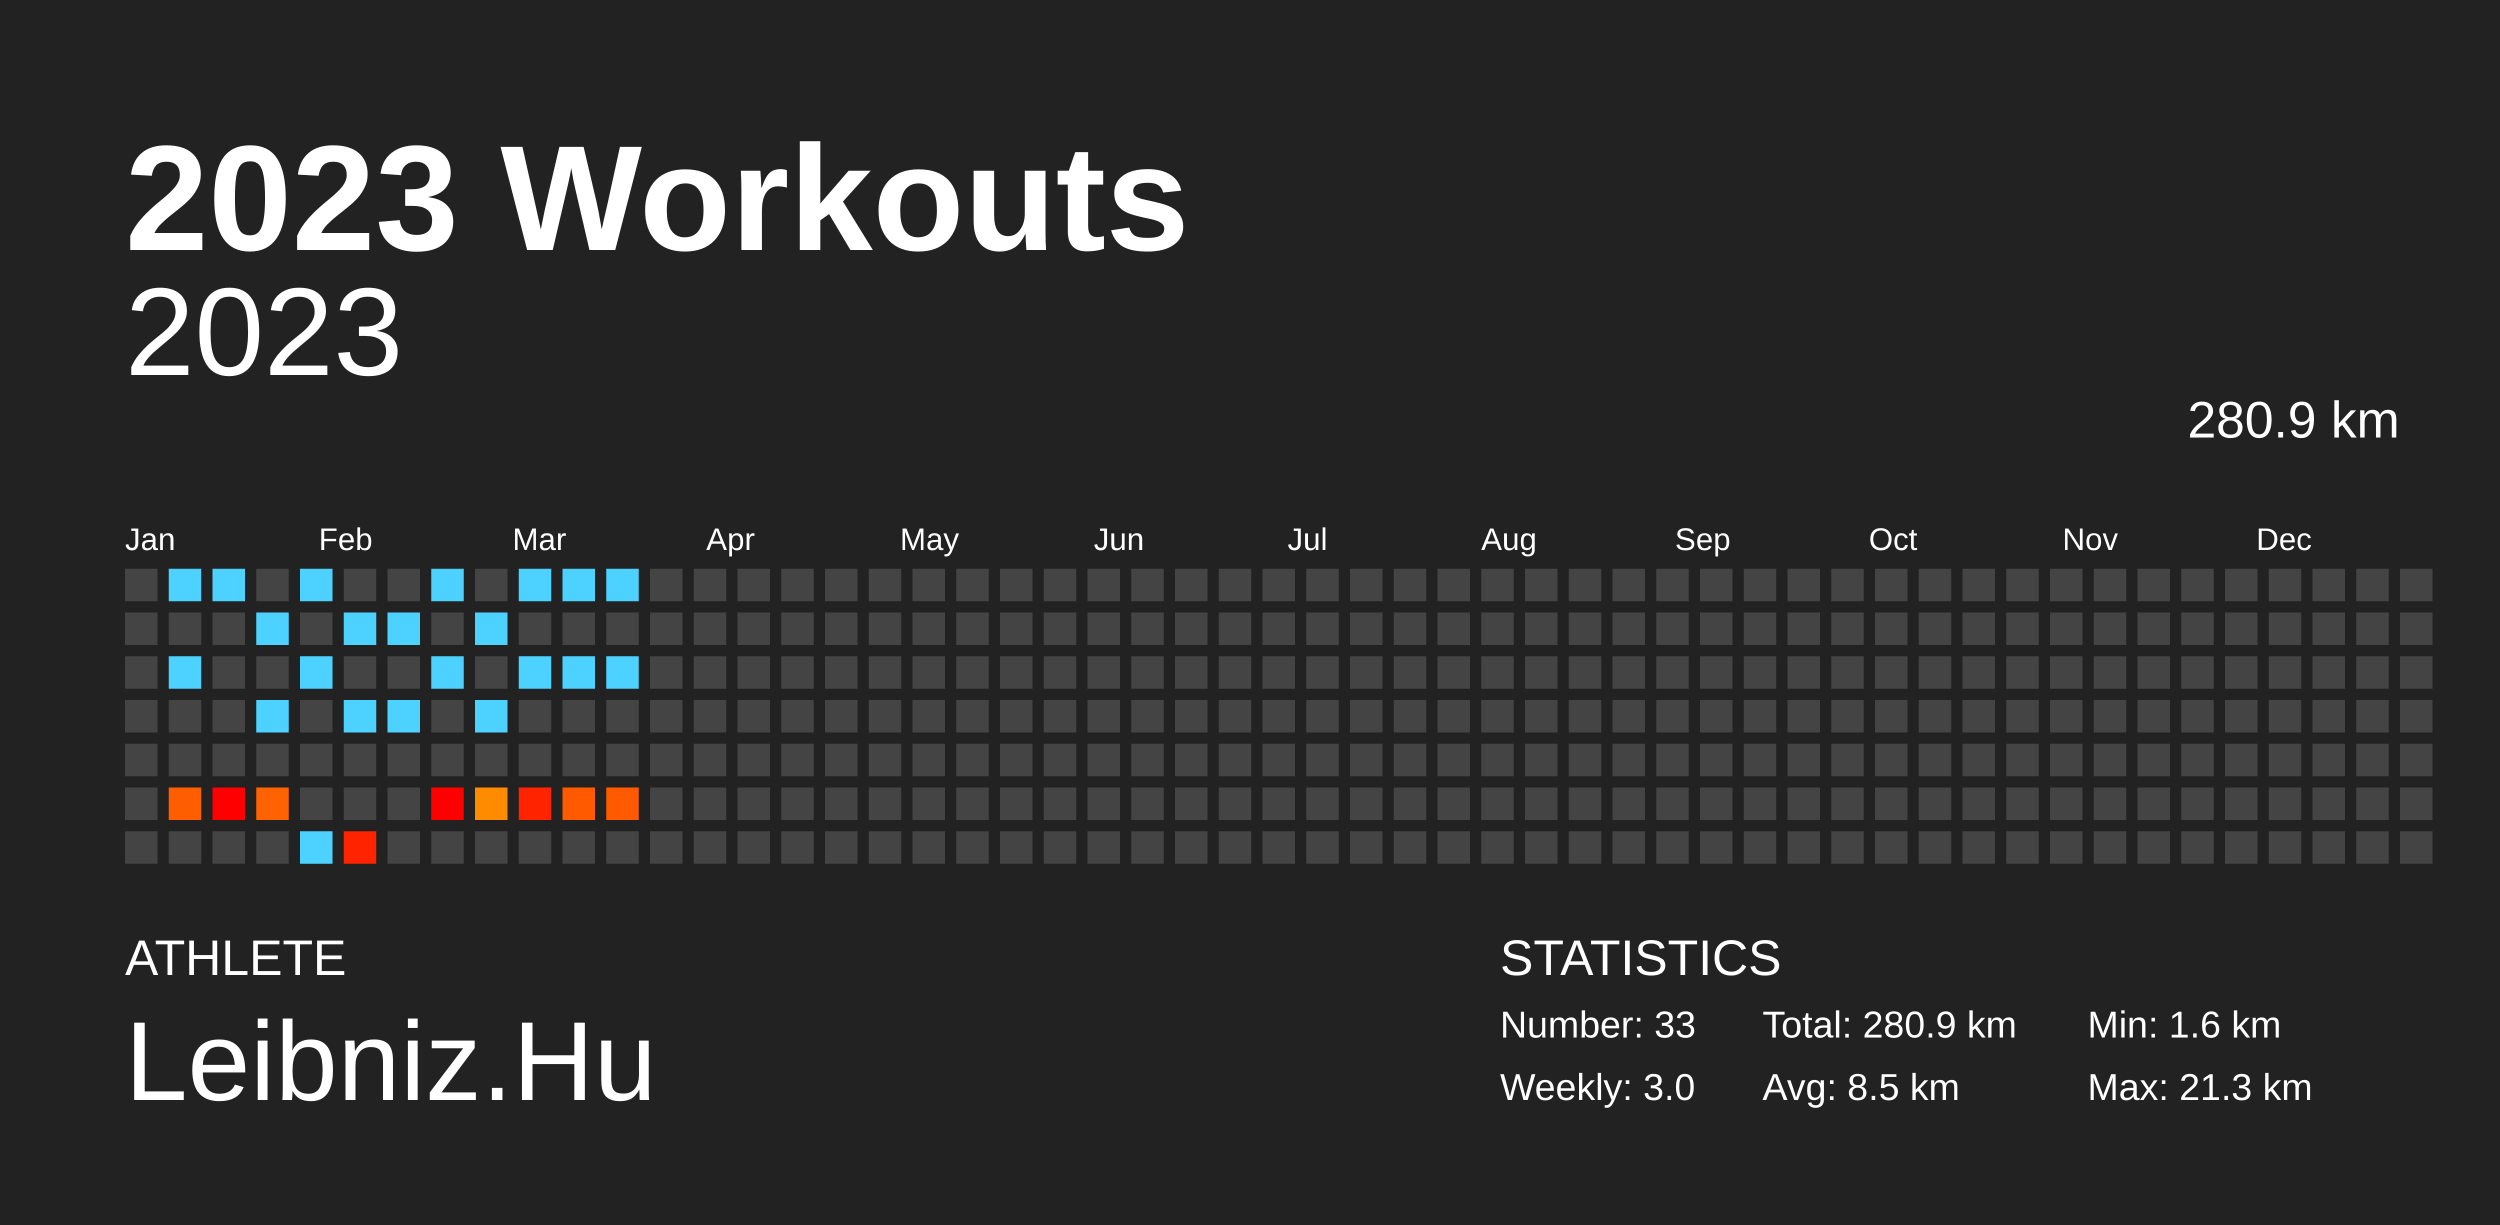
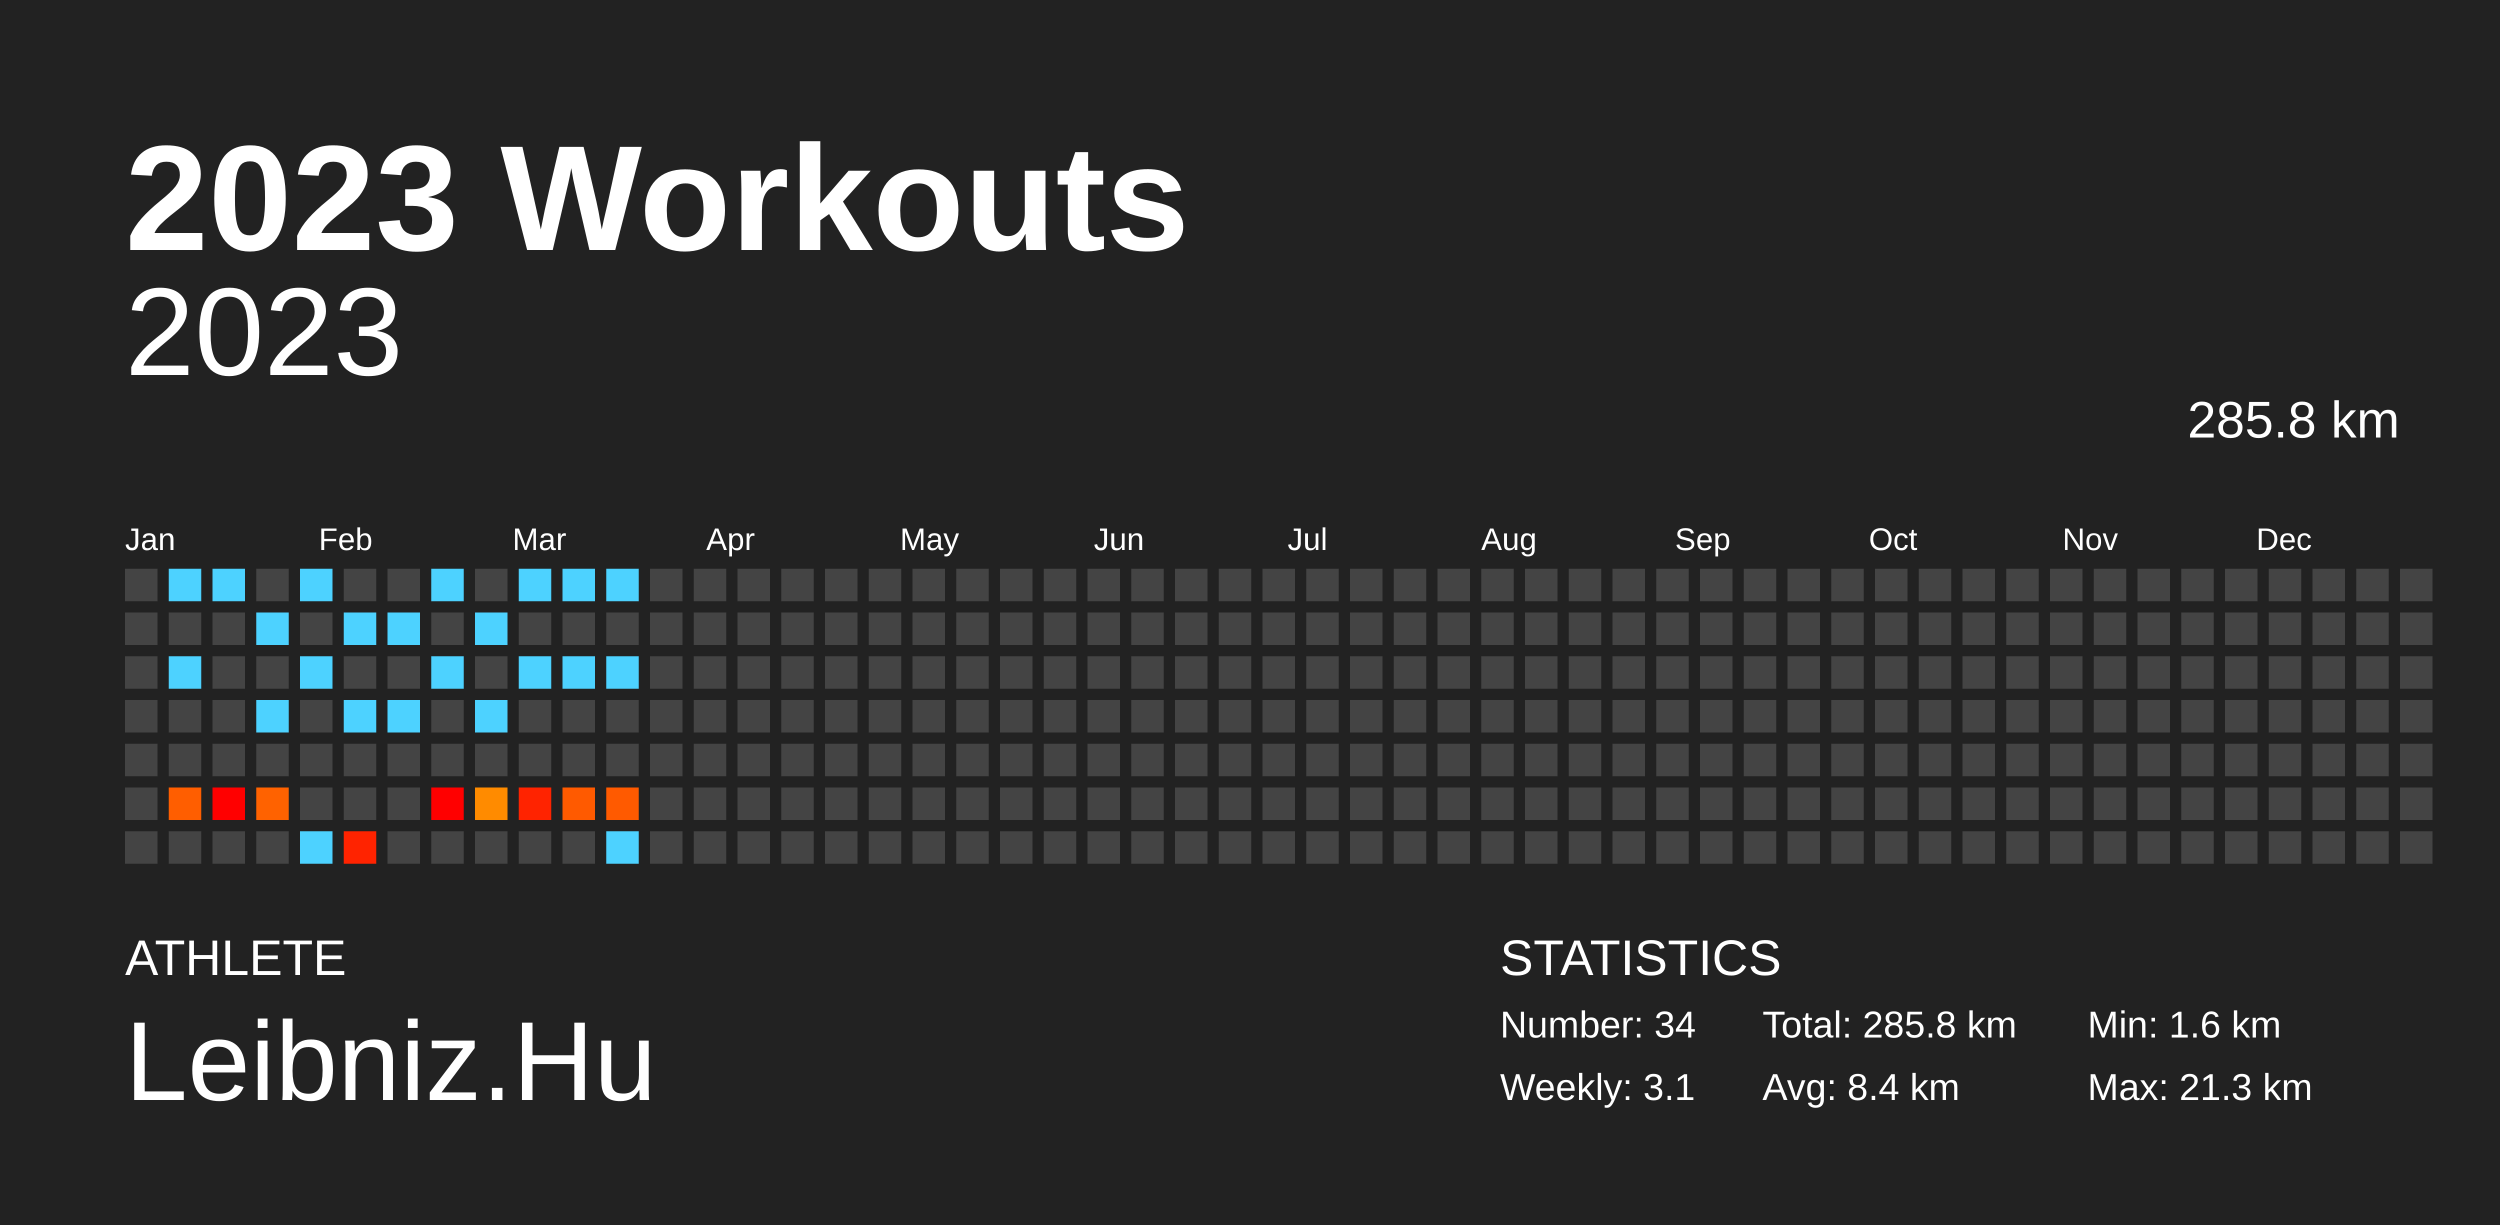
<svg xmlns="http://www.w3.org/2000/svg" baseProfile="full" height="98mm" version="1.1" viewBox="0,0,200,98" width="200mm">
  <defs />
  <rect fill="#222222" height="98" width="200" x="0" y="0" />
  <text fill="#FFFFFF" style="font-size:12px; font-family:Arial; font-weight:bold;" x="10" y="20">2023 Workouts</text>
  <text fill="#FFFFFF" style="font-size:4px; font-family:Arial" x="10" y="78">ATHLETE</text>
  <text fill="#FFFFFF" style="font-size:9px; font-family:Arial" x="10" y="88">Leibniz.Hu</text>
  <text fill="#FFFFFF" style="font-size:4px; font-family:Arial" x="120" y="78">STATISTICS</text>
-   <text fill="#FFFFFF" style="font-size:3px; font-family:Arial" x="120" y="83">Number: 33</text>
-   <text fill="#FFFFFF" style="font-size:3px; font-family:Arial" x="120" y="88">Weekly: 3.0</text>
-   <text fill="#FFFFFF" style="font-size:3px; font-family:Arial" x="141" y="83">Total: 280.9 km</text>
-   <text fill="#FFFFFF" style="font-size:3px; font-family:Arial" x="141" y="88">Avg: 8.5 km</text>
+   <text fill="#FFFFFF" style="font-size:3px; font-family:Arial" x="120" y="83">Number: 34</text>
+   <text fill="#FFFFFF" style="font-size:3px; font-family:Arial" x="120" y="88">Weekly: 3.1</text>
+   <text fill="#FFFFFF" style="font-size:3px; font-family:Arial" x="141" y="83">Total: 285.8 km</text>
+   <text fill="#FFFFFF" style="font-size:3px; font-family:Arial" x="141" y="88">Avg: 8.4 km</text>
  <text fill="#FFFFFF" style="font-size:3px; font-family:Arial" x="167" y="83">Min: 1.6 km</text>
  <text fill="#FFFFFF" style="font-size:3px; font-family:Arial" x="167" y="88">Max: 21.3 km</text>
  <text alignment-baseline="hanging" fill="#FFFFFF" style="font-size:10.0px; font-family:Arial;" x="10" y="30">2023</text>
-   <text alignment-baseline="hanging" fill="#FFFFFF" style="font-size:4.125px; font-family:Arial;" x="175" y="35">280.9 km</text>
+   <text alignment-baseline="hanging" fill="#FFFFFF" style="font-size:4.125px; font-family:Arial;" x="175" y="35">285.8 km</text>
  <text fill="#FFFFFF" style="font-size:2.5px; font-family:Arial" x="10.0" y="44">Jan</text>
  <text fill="#FFFFFF" style="font-size:2.5px; font-family:Arial" x="25.5" y="44">Feb</text>
  <text fill="#FFFFFF" style="font-size:2.5px; font-family:Arial" x="41.0" y="44">Mar</text>
  <text fill="#FFFFFF" style="font-size:2.5px; font-family:Arial" x="56.5" y="44">Apr</text>
  <text fill="#FFFFFF" style="font-size:2.5px; font-family:Arial" x="72.0" y="44">May</text>
  <text fill="#FFFFFF" style="font-size:2.5px; font-family:Arial" x="87.5" y="44">Jun</text>
  <text fill="#FFFFFF" style="font-size:2.5px; font-family:Arial" x="103.0" y="44">Jul</text>
  <text fill="#FFFFFF" style="font-size:2.5px; font-family:Arial" x="118.5" y="44">Aug</text>
  <text fill="#FFFFFF" style="font-size:2.5px; font-family:Arial" x="134.0" y="44">Sep</text>
  <text fill="#FFFFFF" style="font-size:2.5px; font-family:Arial" x="149.5" y="44">Oct</text>
  <text fill="#FFFFFF" style="font-size:2.5px; font-family:Arial" x="165.0" y="44">Nov</text>
  <text fill="#FFFFFF" style="font-size:2.5px; font-family:Arial" x="180.5" y="44">Dec</text>
  <rect fill="#444444" height="2.6" width="2.6" x="10.0" y="45.5" />
  <rect fill="#444444" height="2.6" width="2.6" x="10.0" y="49.0" />
  <rect fill="#444444" height="2.6" width="2.6" x="10.0" y="52.5" />
  <rect fill="#444444" height="2.6" width="2.6" x="10.0" y="56.0" />
  <rect fill="#444444" height="2.6" width="2.6" x="10.0" y="59.5" />
  <rect fill="#444444" height="2.6" width="2.6" x="10.0" y="63.0" />
  <rect fill="#444444" height="2.6" width="2.6" x="10.0" y="66.5" />
  <rect fill="#4dd2ff" height="2.6" width="2.6" x="13.5" y="45.5" />
  <rect fill="#444444" height="2.6" width="2.6" x="13.5" y="49.0" />
  <rect fill="#4dd2ff" height="2.6" width="2.6" x="13.5" y="52.5" />
  <rect fill="#444444" height="2.6" width="2.6" x="13.5" y="56.0" />
  <rect fill="#444444" height="2.6" width="2.6" x="13.5" y="59.5" />
  <rect fill="#ff5e00" height="2.6" width="2.6" x="13.5" y="63.0" />
  <rect fill="#444444" height="2.6" width="2.6" x="13.5" y="66.5" />
  <rect fill="#4dd2ff" height="2.6" width="2.6" x="17.0" y="45.5" />
  <rect fill="#444444" height="2.6" width="2.6" x="17.0" y="49.0" />
  <rect fill="#444444" height="2.6" width="2.6" x="17.0" y="52.5" />
  <rect fill="#444444" height="2.6" width="2.6" x="17.0" y="56.0" />
  <rect fill="#444444" height="2.6" width="2.6" x="17.0" y="59.5" />
  <rect fill="red" height="2.6" width="2.6" x="17.0" y="63.0" />
  <rect fill="#444444" height="2.6" width="2.6" x="17.0" y="66.5" />
  <rect fill="#444444" height="2.6" width="2.6" x="20.5" y="45.5" />
  <rect fill="#4dd2ff" height="2.6" width="2.6" x="20.5" y="49.0" />
  <rect fill="#444444" height="2.6" width="2.6" x="20.5" y="52.5" />
  <rect fill="#4dd2ff" height="2.6" width="2.6" x="20.5" y="56.0" />
  <rect fill="#444444" height="2.6" width="2.6" x="20.5" y="59.5" />
  <rect fill="#ff6200" height="2.6" width="2.6" x="20.5" y="63.0" />
  <rect fill="#444444" height="2.6" width="2.6" x="20.5" y="66.5" />
  <rect fill="#4dd2ff" height="2.6" width="2.6" x="24.0" y="45.5" />
  <rect fill="#444444" height="2.6" width="2.6" x="24.0" y="49.0" />
  <rect fill="#4dd2ff" height="2.6" width="2.6" x="24.0" y="52.5" />
  <rect fill="#444444" height="2.6" width="2.6" x="24.0" y="56.0" />
  <rect fill="#444444" height="2.6" width="2.6" x="24.0" y="59.5" />
  <rect fill="#444444" height="2.6" width="2.6" x="24.0" y="63.0" />
  <rect fill="#4dd2ff" height="2.6" width="2.6" x="24.0" y="66.5" />
  <rect fill="#444444" height="2.6" width="2.6" x="27.5" y="45.5" />
  <rect fill="#4dd2ff" height="2.6" width="2.6" x="27.5" y="49.0" />
  <rect fill="#444444" height="2.6" width="2.6" x="27.5" y="52.5" />
  <rect fill="#4dd2ff" height="2.6" width="2.6" x="27.5" y="56.0" />
  <rect fill="#444444" height="2.6" width="2.6" x="27.5" y="59.5" />
  <rect fill="#444444" height="2.6" width="2.6" x="27.5" y="63.0" />
  <rect fill="#ff2300" height="2.6" width="2.6" x="27.5" y="66.5" />
  <rect fill="#444444" height="2.6" width="2.6" x="31.0" y="45.5" />
  <rect fill="#4dd2ff" height="2.6" width="2.6" x="31.0" y="49.0" />
  <rect fill="#444444" height="2.6" width="2.6" x="31.0" y="52.5" />
  <rect fill="#4dd2ff" height="2.6" width="2.6" x="31.0" y="56.0" />
  <rect fill="#444444" height="2.6" width="2.6" x="31.0" y="59.5" />
  <rect fill="#444444" height="2.6" width="2.6" x="31.0" y="63.0" />
  <rect fill="#444444" height="2.6" width="2.6" x="31.0" y="66.5" />
  <rect fill="#4dd2ff" height="2.6" width="2.6" x="34.5" y="45.5" />
  <rect fill="#444444" height="2.6" width="2.6" x="34.5" y="49.0" />
  <rect fill="#4dd2ff" height="2.6" width="2.6" x="34.5" y="52.5" />
  <rect fill="#444444" height="2.6" width="2.6" x="34.5" y="56.0" />
  <rect fill="#444444" height="2.6" width="2.6" x="34.5" y="59.5" />
  <rect fill="red" height="2.6" width="2.6" x="34.5" y="63.0" />
  <rect fill="#444444" height="2.6" width="2.6" x="34.5" y="66.5" />
  <rect fill="#444444" height="2.6" width="2.6" x="38.0" y="45.5" />
  <rect fill="#4dd2ff" height="2.6" width="2.6" x="38.0" y="49.0" />
  <rect fill="#444444" height="2.6" width="2.6" x="38.0" y="52.5" />
  <rect fill="#4dd2ff" height="2.6" width="2.6" x="38.0" y="56.0" />
  <rect fill="#444444" height="2.6" width="2.6" x="38.0" y="59.5" />
  <rect fill="#ff8b00" height="2.6" width="2.6" x="38.0" y="63.0" />
  <rect fill="#444444" height="2.6" width="2.6" x="38.0" y="66.5" />
  <rect fill="#4dd2ff" height="2.6" width="2.6" x="41.5" y="45.5" />
  <rect fill="#444444" height="2.6" width="2.6" x="41.5" y="49.0" />
  <rect fill="#4dd2ff" height="2.6" width="2.6" x="41.5" y="52.5" />
  <rect fill="#444444" height="2.6" width="2.6" x="41.5" y="56.0" />
  <rect fill="#444444" height="2.6" width="2.6" x="41.5" y="59.5" />
  <rect fill="#ff2300" height="2.6" width="2.6" x="41.5" y="63.0" />
  <rect fill="#444444" height="2.6" width="2.6" x="41.5" y="66.5" />
  <rect fill="#4dd2ff" height="2.6" width="2.6" x="45.0" y="45.5" />
  <rect fill="#444444" height="2.6" width="2.6" x="45.0" y="49.0" />
  <rect fill="#4dd2ff" height="2.6" width="2.6" x="45.0" y="52.5" />
  <rect fill="#444444" height="2.6" width="2.6" x="45.0" y="56.0" />
  <rect fill="#444444" height="2.6" width="2.6" x="45.0" y="59.5" />
  <rect fill="#ff5a00" height="2.6" width="2.6" x="45.0" y="63.0" />
  <rect fill="#444444" height="2.6" width="2.6" x="45.0" y="66.5" />
  <rect fill="#4dd2ff" height="2.6" width="2.6" x="48.5" y="45.5" />
  <rect fill="#444444" height="2.6" width="2.6" x="48.5" y="49.0" />
  <rect fill="#4dd2ff" height="2.6" width="2.6" x="48.5" y="52.5" />
  <rect fill="#444444" height="2.6" width="2.6" x="48.5" y="56.0" />
  <rect fill="#444444" height="2.6" width="2.6" x="48.5" y="59.5" />
  <rect fill="#ff5a00" height="2.6" width="2.6" x="48.5" y="63.0" />
-   <rect fill="#444444" height="2.6" width="2.6" x="48.5" y="66.5" />
+   <rect fill="#4dd2ff" height="2.6" width="2.6" x="48.5" y="66.5" />
  <rect fill="#444444" height="2.6" width="2.6" x="52.0" y="45.5" />
  <rect fill="#444444" height="2.6" width="2.6" x="52.0" y="49.0" />
  <rect fill="#444444" height="2.6" width="2.6" x="52.0" y="52.5" />
  <rect fill="#444444" height="2.6" width="2.6" x="52.0" y="56.0" />
  <rect fill="#444444" height="2.6" width="2.6" x="52.0" y="59.5" />
  <rect fill="#444444" height="2.6" width="2.6" x="52.0" y="63.0" />
  <rect fill="#444444" height="2.6" width="2.6" x="52.0" y="66.5" />
  <rect fill="#444444" height="2.6" width="2.6" x="55.5" y="45.5" />
  <rect fill="#444444" height="2.6" width="2.6" x="55.5" y="49.0" />
  <rect fill="#444444" height="2.6" width="2.6" x="55.5" y="52.5" />
  <rect fill="#444444" height="2.6" width="2.6" x="55.5" y="56.0" />
  <rect fill="#444444" height="2.6" width="2.6" x="55.5" y="59.5" />
  <rect fill="#444444" height="2.6" width="2.6" x="55.5" y="63.0" />
  <rect fill="#444444" height="2.6" width="2.6" x="55.5" y="66.5" />
  <rect fill="#444444" height="2.6" width="2.6" x="59.0" y="45.5" />
  <rect fill="#444444" height="2.6" width="2.6" x="59.0" y="49.0" />
  <rect fill="#444444" height="2.6" width="2.6" x="59.0" y="52.5" />
  <rect fill="#444444" height="2.6" width="2.6" x="59.0" y="56.0" />
  <rect fill="#444444" height="2.6" width="2.6" x="59.0" y="59.5" />
  <rect fill="#444444" height="2.6" width="2.6" x="59.0" y="63.0" />
  <rect fill="#444444" height="2.6" width="2.6" x="59.0" y="66.5" />
  <rect fill="#444444" height="2.6" width="2.6" x="62.5" y="45.5" />
  <rect fill="#444444" height="2.6" width="2.6" x="62.5" y="49.0" />
  <rect fill="#444444" height="2.6" width="2.6" x="62.5" y="52.5" />
  <rect fill="#444444" height="2.6" width="2.6" x="62.5" y="56.0" />
  <rect fill="#444444" height="2.6" width="2.6" x="62.5" y="59.5" />
  <rect fill="#444444" height="2.6" width="2.6" x="62.5" y="63.0" />
  <rect fill="#444444" height="2.6" width="2.6" x="62.5" y="66.5" />
  <rect fill="#444444" height="2.6" width="2.6" x="66.0" y="45.5" />
  <rect fill="#444444" height="2.6" width="2.6" x="66.0" y="49.0" />
  <rect fill="#444444" height="2.6" width="2.6" x="66.0" y="52.5" />
  <rect fill="#444444" height="2.6" width="2.6" x="66.0" y="56.0" />
  <rect fill="#444444" height="2.6" width="2.6" x="66.0" y="59.5" />
  <rect fill="#444444" height="2.6" width="2.6" x="66.0" y="63.0" />
  <rect fill="#444444" height="2.6" width="2.6" x="66.0" y="66.5" />
  <rect fill="#444444" height="2.6" width="2.6" x="69.5" y="45.5" />
  <rect fill="#444444" height="2.6" width="2.6" x="69.5" y="49.0" />
  <rect fill="#444444" height="2.6" width="2.6" x="69.5" y="52.5" />
  <rect fill="#444444" height="2.6" width="2.6" x="69.5" y="56.0" />
  <rect fill="#444444" height="2.6" width="2.6" x="69.5" y="59.5" />
  <rect fill="#444444" height="2.6" width="2.6" x="69.5" y="63.0" />
  <rect fill="#444444" height="2.6" width="2.6" x="69.5" y="66.5" />
  <rect fill="#444444" height="2.6" width="2.6" x="73.0" y="45.5" />
  <rect fill="#444444" height="2.6" width="2.6" x="73.0" y="49.0" />
  <rect fill="#444444" height="2.6" width="2.6" x="73.0" y="52.5" />
  <rect fill="#444444" height="2.6" width="2.6" x="73.0" y="56.0" />
  <rect fill="#444444" height="2.6" width="2.6" x="73.0" y="59.5" />
  <rect fill="#444444" height="2.6" width="2.6" x="73.0" y="63.0" />
  <rect fill="#444444" height="2.6" width="2.6" x="73.0" y="66.5" />
  <rect fill="#444444" height="2.6" width="2.6" x="76.5" y="45.5" />
  <rect fill="#444444" height="2.6" width="2.6" x="76.5" y="49.0" />
  <rect fill="#444444" height="2.6" width="2.6" x="76.5" y="52.5" />
  <rect fill="#444444" height="2.6" width="2.6" x="76.5" y="56.0" />
  <rect fill="#444444" height="2.6" width="2.6" x="76.5" y="59.5" />
  <rect fill="#444444" height="2.6" width="2.6" x="76.5" y="63.0" />
  <rect fill="#444444" height="2.6" width="2.6" x="76.5" y="66.5" />
  <rect fill="#444444" height="2.6" width="2.6" x="80.0" y="45.5" />
  <rect fill="#444444" height="2.6" width="2.6" x="80.0" y="49.0" />
  <rect fill="#444444" height="2.6" width="2.6" x="80.0" y="52.5" />
  <rect fill="#444444" height="2.6" width="2.6" x="80.0" y="56.0" />
  <rect fill="#444444" height="2.6" width="2.6" x="80.0" y="59.5" />
  <rect fill="#444444" height="2.6" width="2.6" x="80.0" y="63.0" />
  <rect fill="#444444" height="2.6" width="2.6" x="80.0" y="66.5" />
  <rect fill="#444444" height="2.6" width="2.6" x="83.5" y="45.5" />
  <rect fill="#444444" height="2.6" width="2.6" x="83.5" y="49.0" />
  <rect fill="#444444" height="2.6" width="2.6" x="83.5" y="52.5" />
  <rect fill="#444444" height="2.6" width="2.6" x="83.5" y="56.0" />
  <rect fill="#444444" height="2.6" width="2.6" x="83.5" y="59.5" />
  <rect fill="#444444" height="2.6" width="2.6" x="83.5" y="63.0" />
  <rect fill="#444444" height="2.6" width="2.6" x="83.5" y="66.5" />
  <rect fill="#444444" height="2.6" width="2.6" x="87.0" y="45.5" />
  <rect fill="#444444" height="2.6" width="2.6" x="87.0" y="49.0" />
  <rect fill="#444444" height="2.6" width="2.6" x="87.0" y="52.5" />
  <rect fill="#444444" height="2.6" width="2.6" x="87.0" y="56.0" />
  <rect fill="#444444" height="2.6" width="2.6" x="87.0" y="59.5" />
  <rect fill="#444444" height="2.6" width="2.6" x="87.0" y="63.0" />
  <rect fill="#444444" height="2.6" width="2.6" x="87.0" y="66.5" />
  <rect fill="#444444" height="2.6" width="2.6" x="90.5" y="45.5" />
  <rect fill="#444444" height="2.6" width="2.6" x="90.5" y="49.0" />
  <rect fill="#444444" height="2.6" width="2.6" x="90.5" y="52.5" />
  <rect fill="#444444" height="2.6" width="2.6" x="90.5" y="56.0" />
  <rect fill="#444444" height="2.6" width="2.6" x="90.5" y="59.5" />
  <rect fill="#444444" height="2.6" width="2.6" x="90.5" y="63.0" />
  <rect fill="#444444" height="2.6" width="2.6" x="90.5" y="66.5" />
  <rect fill="#444444" height="2.6" width="2.6" x="94.0" y="45.5" />
  <rect fill="#444444" height="2.6" width="2.6" x="94.0" y="49.0" />
  <rect fill="#444444" height="2.6" width="2.6" x="94.0" y="52.5" />
  <rect fill="#444444" height="2.6" width="2.6" x="94.0" y="56.0" />
  <rect fill="#444444" height="2.6" width="2.6" x="94.0" y="59.5" />
  <rect fill="#444444" height="2.6" width="2.6" x="94.0" y="63.0" />
  <rect fill="#444444" height="2.6" width="2.6" x="94.0" y="66.5" />
  <rect fill="#444444" height="2.6" width="2.6" x="97.5" y="45.5" />
  <rect fill="#444444" height="2.6" width="2.6" x="97.5" y="49.0" />
  <rect fill="#444444" height="2.6" width="2.6" x="97.5" y="52.5" />
  <rect fill="#444444" height="2.6" width="2.6" x="97.5" y="56.0" />
  <rect fill="#444444" height="2.6" width="2.6" x="97.5" y="59.5" />
  <rect fill="#444444" height="2.6" width="2.6" x="97.5" y="63.0" />
  <rect fill="#444444" height="2.6" width="2.6" x="97.5" y="66.5" />
  <rect fill="#444444" height="2.6" width="2.6" x="101.0" y="45.5" />
  <rect fill="#444444" height="2.6" width="2.6" x="101.0" y="49.0" />
  <rect fill="#444444" height="2.6" width="2.6" x="101.0" y="52.5" />
  <rect fill="#444444" height="2.6" width="2.6" x="101.0" y="56.0" />
  <rect fill="#444444" height="2.6" width="2.6" x="101.0" y="59.5" />
  <rect fill="#444444" height="2.6" width="2.6" x="101.0" y="63.0" />
  <rect fill="#444444" height="2.6" width="2.6" x="101.0" y="66.5" />
  <rect fill="#444444" height="2.6" width="2.6" x="104.5" y="45.5" />
  <rect fill="#444444" height="2.6" width="2.6" x="104.5" y="49.0" />
  <rect fill="#444444" height="2.6" width="2.6" x="104.5" y="52.5" />
  <rect fill="#444444" height="2.6" width="2.6" x="104.5" y="56.0" />
  <rect fill="#444444" height="2.6" width="2.6" x="104.5" y="59.5" />
  <rect fill="#444444" height="2.6" width="2.6" x="104.5" y="63.0" />
  <rect fill="#444444" height="2.6" width="2.6" x="104.5" y="66.5" />
  <rect fill="#444444" height="2.6" width="2.6" x="108.0" y="45.5" />
  <rect fill="#444444" height="2.6" width="2.6" x="108.0" y="49.0" />
  <rect fill="#444444" height="2.6" width="2.6" x="108.0" y="52.5" />
  <rect fill="#444444" height="2.6" width="2.6" x="108.0" y="56.0" />
  <rect fill="#444444" height="2.6" width="2.6" x="108.0" y="59.5" />
  <rect fill="#444444" height="2.6" width="2.6" x="108.0" y="63.0" />
  <rect fill="#444444" height="2.6" width="2.6" x="108.0" y="66.5" />
  <rect fill="#444444" height="2.6" width="2.6" x="111.5" y="45.5" />
  <rect fill="#444444" height="2.6" width="2.6" x="111.5" y="49.0" />
  <rect fill="#444444" height="2.6" width="2.6" x="111.5" y="52.5" />
  <rect fill="#444444" height="2.6" width="2.6" x="111.5" y="56.0" />
  <rect fill="#444444" height="2.6" width="2.6" x="111.5" y="59.5" />
  <rect fill="#444444" height="2.6" width="2.6" x="111.5" y="63.0" />
  <rect fill="#444444" height="2.6" width="2.6" x="111.5" y="66.5" />
  <rect fill="#444444" height="2.6" width="2.6" x="115.0" y="45.5" />
  <rect fill="#444444" height="2.6" width="2.6" x="115.0" y="49.0" />
  <rect fill="#444444" height="2.6" width="2.6" x="115.0" y="52.5" />
  <rect fill="#444444" height="2.6" width="2.6" x="115.0" y="56.0" />
  <rect fill="#444444" height="2.6" width="2.6" x="115.0" y="59.5" />
  <rect fill="#444444" height="2.6" width="2.6" x="115.0" y="63.0" />
  <rect fill="#444444" height="2.6" width="2.6" x="115.0" y="66.5" />
  <rect fill="#444444" height="2.6" width="2.6" x="118.5" y="45.5" />
  <rect fill="#444444" height="2.6" width="2.6" x="118.5" y="49.0" />
  <rect fill="#444444" height="2.6" width="2.6" x="118.5" y="52.5" />
  <rect fill="#444444" height="2.6" width="2.6" x="118.5" y="56.0" />
  <rect fill="#444444" height="2.6" width="2.6" x="118.5" y="59.5" />
  <rect fill="#444444" height="2.6" width="2.6" x="118.5" y="63.0" />
  <rect fill="#444444" height="2.6" width="2.6" x="118.5" y="66.5" />
  <rect fill="#444444" height="2.6" width="2.6" x="122.0" y="45.5" />
  <rect fill="#444444" height="2.6" width="2.6" x="122.0" y="49.0" />
  <rect fill="#444444" height="2.6" width="2.6" x="122.0" y="52.5" />
  <rect fill="#444444" height="2.6" width="2.6" x="122.0" y="56.0" />
  <rect fill="#444444" height="2.6" width="2.6" x="122.0" y="59.5" />
  <rect fill="#444444" height="2.6" width="2.6" x="122.0" y="63.0" />
  <rect fill="#444444" height="2.6" width="2.6" x="122.0" y="66.5" />
  <rect fill="#444444" height="2.6" width="2.6" x="125.5" y="45.5" />
  <rect fill="#444444" height="2.6" width="2.6" x="125.5" y="49.0" />
  <rect fill="#444444" height="2.6" width="2.6" x="125.5" y="52.5" />
  <rect fill="#444444" height="2.6" width="2.6" x="125.5" y="56.0" />
  <rect fill="#444444" height="2.6" width="2.6" x="125.5" y="59.5" />
  <rect fill="#444444" height="2.6" width="2.6" x="125.5" y="63.0" />
  <rect fill="#444444" height="2.6" width="2.6" x="125.5" y="66.5" />
  <rect fill="#444444" height="2.6" width="2.6" x="129.0" y="45.5" />
  <rect fill="#444444" height="2.6" width="2.6" x="129.0" y="49.0" />
  <rect fill="#444444" height="2.6" width="2.6" x="129.0" y="52.5" />
  <rect fill="#444444" height="2.6" width="2.6" x="129.0" y="56.0" />
  <rect fill="#444444" height="2.6" width="2.6" x="129.0" y="59.5" />
  <rect fill="#444444" height="2.6" width="2.6" x="129.0" y="63.0" />
  <rect fill="#444444" height="2.6" width="2.6" x="129.0" y="66.5" />
  <rect fill="#444444" height="2.6" width="2.6" x="132.5" y="45.5" />
  <rect fill="#444444" height="2.6" width="2.6" x="132.5" y="49.0" />
  <rect fill="#444444" height="2.6" width="2.6" x="132.5" y="52.5" />
  <rect fill="#444444" height="2.6" width="2.6" x="132.5" y="56.0" />
  <rect fill="#444444" height="2.6" width="2.6" x="132.5" y="59.5" />
  <rect fill="#444444" height="2.6" width="2.6" x="132.5" y="63.0" />
  <rect fill="#444444" height="2.6" width="2.6" x="132.5" y="66.5" />
  <rect fill="#444444" height="2.6" width="2.6" x="136.0" y="45.5" />
  <rect fill="#444444" height="2.6" width="2.6" x="136.0" y="49.0" />
  <rect fill="#444444" height="2.6" width="2.6" x="136.0" y="52.5" />
  <rect fill="#444444" height="2.6" width="2.6" x="136.0" y="56.0" />
  <rect fill="#444444" height="2.6" width="2.6" x="136.0" y="59.5" />
  <rect fill="#444444" height="2.6" width="2.6" x="136.0" y="63.0" />
  <rect fill="#444444" height="2.6" width="2.6" x="136.0" y="66.5" />
  <rect fill="#444444" height="2.6" width="2.6" x="139.5" y="45.5" />
  <rect fill="#444444" height="2.6" width="2.6" x="139.5" y="49.0" />
  <rect fill="#444444" height="2.6" width="2.6" x="139.5" y="52.5" />
  <rect fill="#444444" height="2.6" width="2.6" x="139.5" y="56.0" />
  <rect fill="#444444" height="2.6" width="2.6" x="139.5" y="59.5" />
  <rect fill="#444444" height="2.6" width="2.6" x="139.5" y="63.0" />
  <rect fill="#444444" height="2.6" width="2.6" x="139.5" y="66.5" />
  <rect fill="#444444" height="2.6" width="2.6" x="143.0" y="45.5" />
  <rect fill="#444444" height="2.6" width="2.6" x="143.0" y="49.0" />
  <rect fill="#444444" height="2.6" width="2.6" x="143.0" y="52.5" />
  <rect fill="#444444" height="2.6" width="2.6" x="143.0" y="56.0" />
  <rect fill="#444444" height="2.6" width="2.6" x="143.0" y="59.5" />
  <rect fill="#444444" height="2.6" width="2.6" x="143.0" y="63.0" />
  <rect fill="#444444" height="2.6" width="2.6" x="143.0" y="66.5" />
  <rect fill="#444444" height="2.6" width="2.6" x="146.5" y="45.5" />
  <rect fill="#444444" height="2.6" width="2.6" x="146.5" y="49.0" />
  <rect fill="#444444" height="2.6" width="2.6" x="146.5" y="52.5" />
  <rect fill="#444444" height="2.6" width="2.6" x="146.5" y="56.0" />
  <rect fill="#444444" height="2.6" width="2.6" x="146.5" y="59.5" />
  <rect fill="#444444" height="2.6" width="2.6" x="146.5" y="63.0" />
  <rect fill="#444444" height="2.6" width="2.6" x="146.5" y="66.5" />
  <rect fill="#444444" height="2.6" width="2.6" x="150.0" y="45.5" />
  <rect fill="#444444" height="2.6" width="2.6" x="150.0" y="49.0" />
  <rect fill="#444444" height="2.6" width="2.6" x="150.0" y="52.5" />
  <rect fill="#444444" height="2.6" width="2.6" x="150.0" y="56.0" />
  <rect fill="#444444" height="2.6" width="2.6" x="150.0" y="59.5" />
  <rect fill="#444444" height="2.6" width="2.6" x="150.0" y="63.0" />
  <rect fill="#444444" height="2.6" width="2.6" x="150.0" y="66.5" />
  <rect fill="#444444" height="2.6" width="2.6" x="153.5" y="45.5" />
  <rect fill="#444444" height="2.6" width="2.6" x="153.5" y="49.0" />
  <rect fill="#444444" height="2.6" width="2.6" x="153.5" y="52.5" />
  <rect fill="#444444" height="2.6" width="2.6" x="153.5" y="56.0" />
  <rect fill="#444444" height="2.6" width="2.6" x="153.5" y="59.5" />
  <rect fill="#444444" height="2.6" width="2.6" x="153.5" y="63.0" />
  <rect fill="#444444" height="2.6" width="2.6" x="153.5" y="66.5" />
  <rect fill="#444444" height="2.6" width="2.6" x="157.0" y="45.5" />
  <rect fill="#444444" height="2.6" width="2.6" x="157.0" y="49.0" />
  <rect fill="#444444" height="2.6" width="2.6" x="157.0" y="52.5" />
  <rect fill="#444444" height="2.6" width="2.6" x="157.0" y="56.0" />
  <rect fill="#444444" height="2.6" width="2.6" x="157.0" y="59.5" />
  <rect fill="#444444" height="2.6" width="2.6" x="157.0" y="63.0" />
  <rect fill="#444444" height="2.6" width="2.6" x="157.0" y="66.5" />
  <rect fill="#444444" height="2.6" width="2.6" x="160.5" y="45.5" />
  <rect fill="#444444" height="2.6" width="2.6" x="160.5" y="49.0" />
  <rect fill="#444444" height="2.6" width="2.6" x="160.5" y="52.5" />
  <rect fill="#444444" height="2.6" width="2.6" x="160.5" y="56.0" />
  <rect fill="#444444" height="2.6" width="2.6" x="160.5" y="59.5" />
  <rect fill="#444444" height="2.6" width="2.6" x="160.5" y="63.0" />
  <rect fill="#444444" height="2.6" width="2.6" x="160.5" y="66.5" />
  <rect fill="#444444" height="2.6" width="2.6" x="164.0" y="45.5" />
  <rect fill="#444444" height="2.6" width="2.6" x="164.0" y="49.0" />
  <rect fill="#444444" height="2.6" width="2.6" x="164.0" y="52.5" />
  <rect fill="#444444" height="2.6" width="2.6" x="164.0" y="56.0" />
  <rect fill="#444444" height="2.6" width="2.6" x="164.0" y="59.5" />
  <rect fill="#444444" height="2.6" width="2.6" x="164.0" y="63.0" />
  <rect fill="#444444" height="2.6" width="2.6" x="164.0" y="66.5" />
  <rect fill="#444444" height="2.6" width="2.6" x="167.5" y="45.5" />
  <rect fill="#444444" height="2.6" width="2.6" x="167.5" y="49.0" />
  <rect fill="#444444" height="2.6" width="2.6" x="167.5" y="52.5" />
  <rect fill="#444444" height="2.6" width="2.6" x="167.5" y="56.0" />
  <rect fill="#444444" height="2.6" width="2.6" x="167.5" y="59.5" />
  <rect fill="#444444" height="2.6" width="2.6" x="167.5" y="63.0" />
  <rect fill="#444444" height="2.6" width="2.6" x="167.5" y="66.5" />
  <rect fill="#444444" height="2.6" width="2.6" x="171.0" y="45.5" />
  <rect fill="#444444" height="2.6" width="2.6" x="171.0" y="49.0" />
  <rect fill="#444444" height="2.6" width="2.6" x="171.0" y="52.5" />
  <rect fill="#444444" height="2.6" width="2.6" x="171.0" y="56.0" />
  <rect fill="#444444" height="2.6" width="2.6" x="171.0" y="59.5" />
  <rect fill="#444444" height="2.6" width="2.6" x="171.0" y="63.0" />
  <rect fill="#444444" height="2.6" width="2.6" x="171.0" y="66.5" />
  <rect fill="#444444" height="2.6" width="2.6" x="174.5" y="45.5" />
  <rect fill="#444444" height="2.6" width="2.6" x="174.5" y="49.0" />
  <rect fill="#444444" height="2.6" width="2.6" x="174.5" y="52.5" />
  <rect fill="#444444" height="2.6" width="2.6" x="174.5" y="56.0" />
  <rect fill="#444444" height="2.6" width="2.6" x="174.5" y="59.5" />
  <rect fill="#444444" height="2.6" width="2.6" x="174.5" y="63.0" />
  <rect fill="#444444" height="2.6" width="2.6" x="174.5" y="66.5" />
  <rect fill="#444444" height="2.6" width="2.6" x="178.0" y="45.5" />
  <rect fill="#444444" height="2.6" width="2.6" x="178.0" y="49.0" />
  <rect fill="#444444" height="2.6" width="2.6" x="178.0" y="52.5" />
  <rect fill="#444444" height="2.6" width="2.6" x="178.0" y="56.0" />
  <rect fill="#444444" height="2.6" width="2.6" x="178.0" y="59.5" />
  <rect fill="#444444" height="2.6" width="2.6" x="178.0" y="63.0" />
  <rect fill="#444444" height="2.6" width="2.6" x="178.0" y="66.5" />
  <rect fill="#444444" height="2.6" width="2.6" x="181.5" y="45.5" />
  <rect fill="#444444" height="2.6" width="2.6" x="181.5" y="49.0" />
  <rect fill="#444444" height="2.6" width="2.6" x="181.5" y="52.5" />
  <rect fill="#444444" height="2.6" width="2.6" x="181.5" y="56.0" />
  <rect fill="#444444" height="2.6" width="2.6" x="181.5" y="59.5" />
  <rect fill="#444444" height="2.6" width="2.6" x="181.5" y="63.0" />
  <rect fill="#444444" height="2.6" width="2.6" x="181.5" y="66.5" />
  <rect fill="#444444" height="2.6" width="2.6" x="185.0" y="45.5" />
  <rect fill="#444444" height="2.6" width="2.6" x="185.0" y="49.0" />
  <rect fill="#444444" height="2.6" width="2.6" x="185.0" y="52.5" />
  <rect fill="#444444" height="2.6" width="2.6" x="185.0" y="56.0" />
  <rect fill="#444444" height="2.6" width="2.6" x="185.0" y="59.5" />
  <rect fill="#444444" height="2.6" width="2.6" x="185.0" y="63.0" />
  <rect fill="#444444" height="2.6" width="2.6" x="185.0" y="66.5" />
  <rect fill="#444444" height="2.6" width="2.6" x="188.5" y="45.5" />
  <rect fill="#444444" height="2.6" width="2.6" x="188.5" y="49.0" />
  <rect fill="#444444" height="2.6" width="2.6" x="188.5" y="52.5" />
  <rect fill="#444444" height="2.6" width="2.6" x="188.5" y="56.0" />
  <rect fill="#444444" height="2.6" width="2.6" x="188.5" y="59.5" />
  <rect fill="#444444" height="2.6" width="2.6" x="188.5" y="63.0" />
  <rect fill="#444444" height="2.6" width="2.6" x="188.5" y="66.5" />
  <rect fill="#444444" height="2.6" width="2.6" x="192.0" y="45.5" />
  <rect fill="#444444" height="2.6" width="2.6" x="192.0" y="49.0" />
  <rect fill="#444444" height="2.6" width="2.6" x="192.0" y="52.5" />
  <rect fill="#444444" height="2.6" width="2.6" x="192.0" y="56.0" />
  <rect fill="#444444" height="2.6" width="2.6" x="192.0" y="59.5" />
  <rect fill="#444444" height="2.6" width="2.6" x="192.0" y="63.0" />
  <rect fill="#444444" height="2.6" width="2.6" x="192.0" y="66.5" />
</svg>
